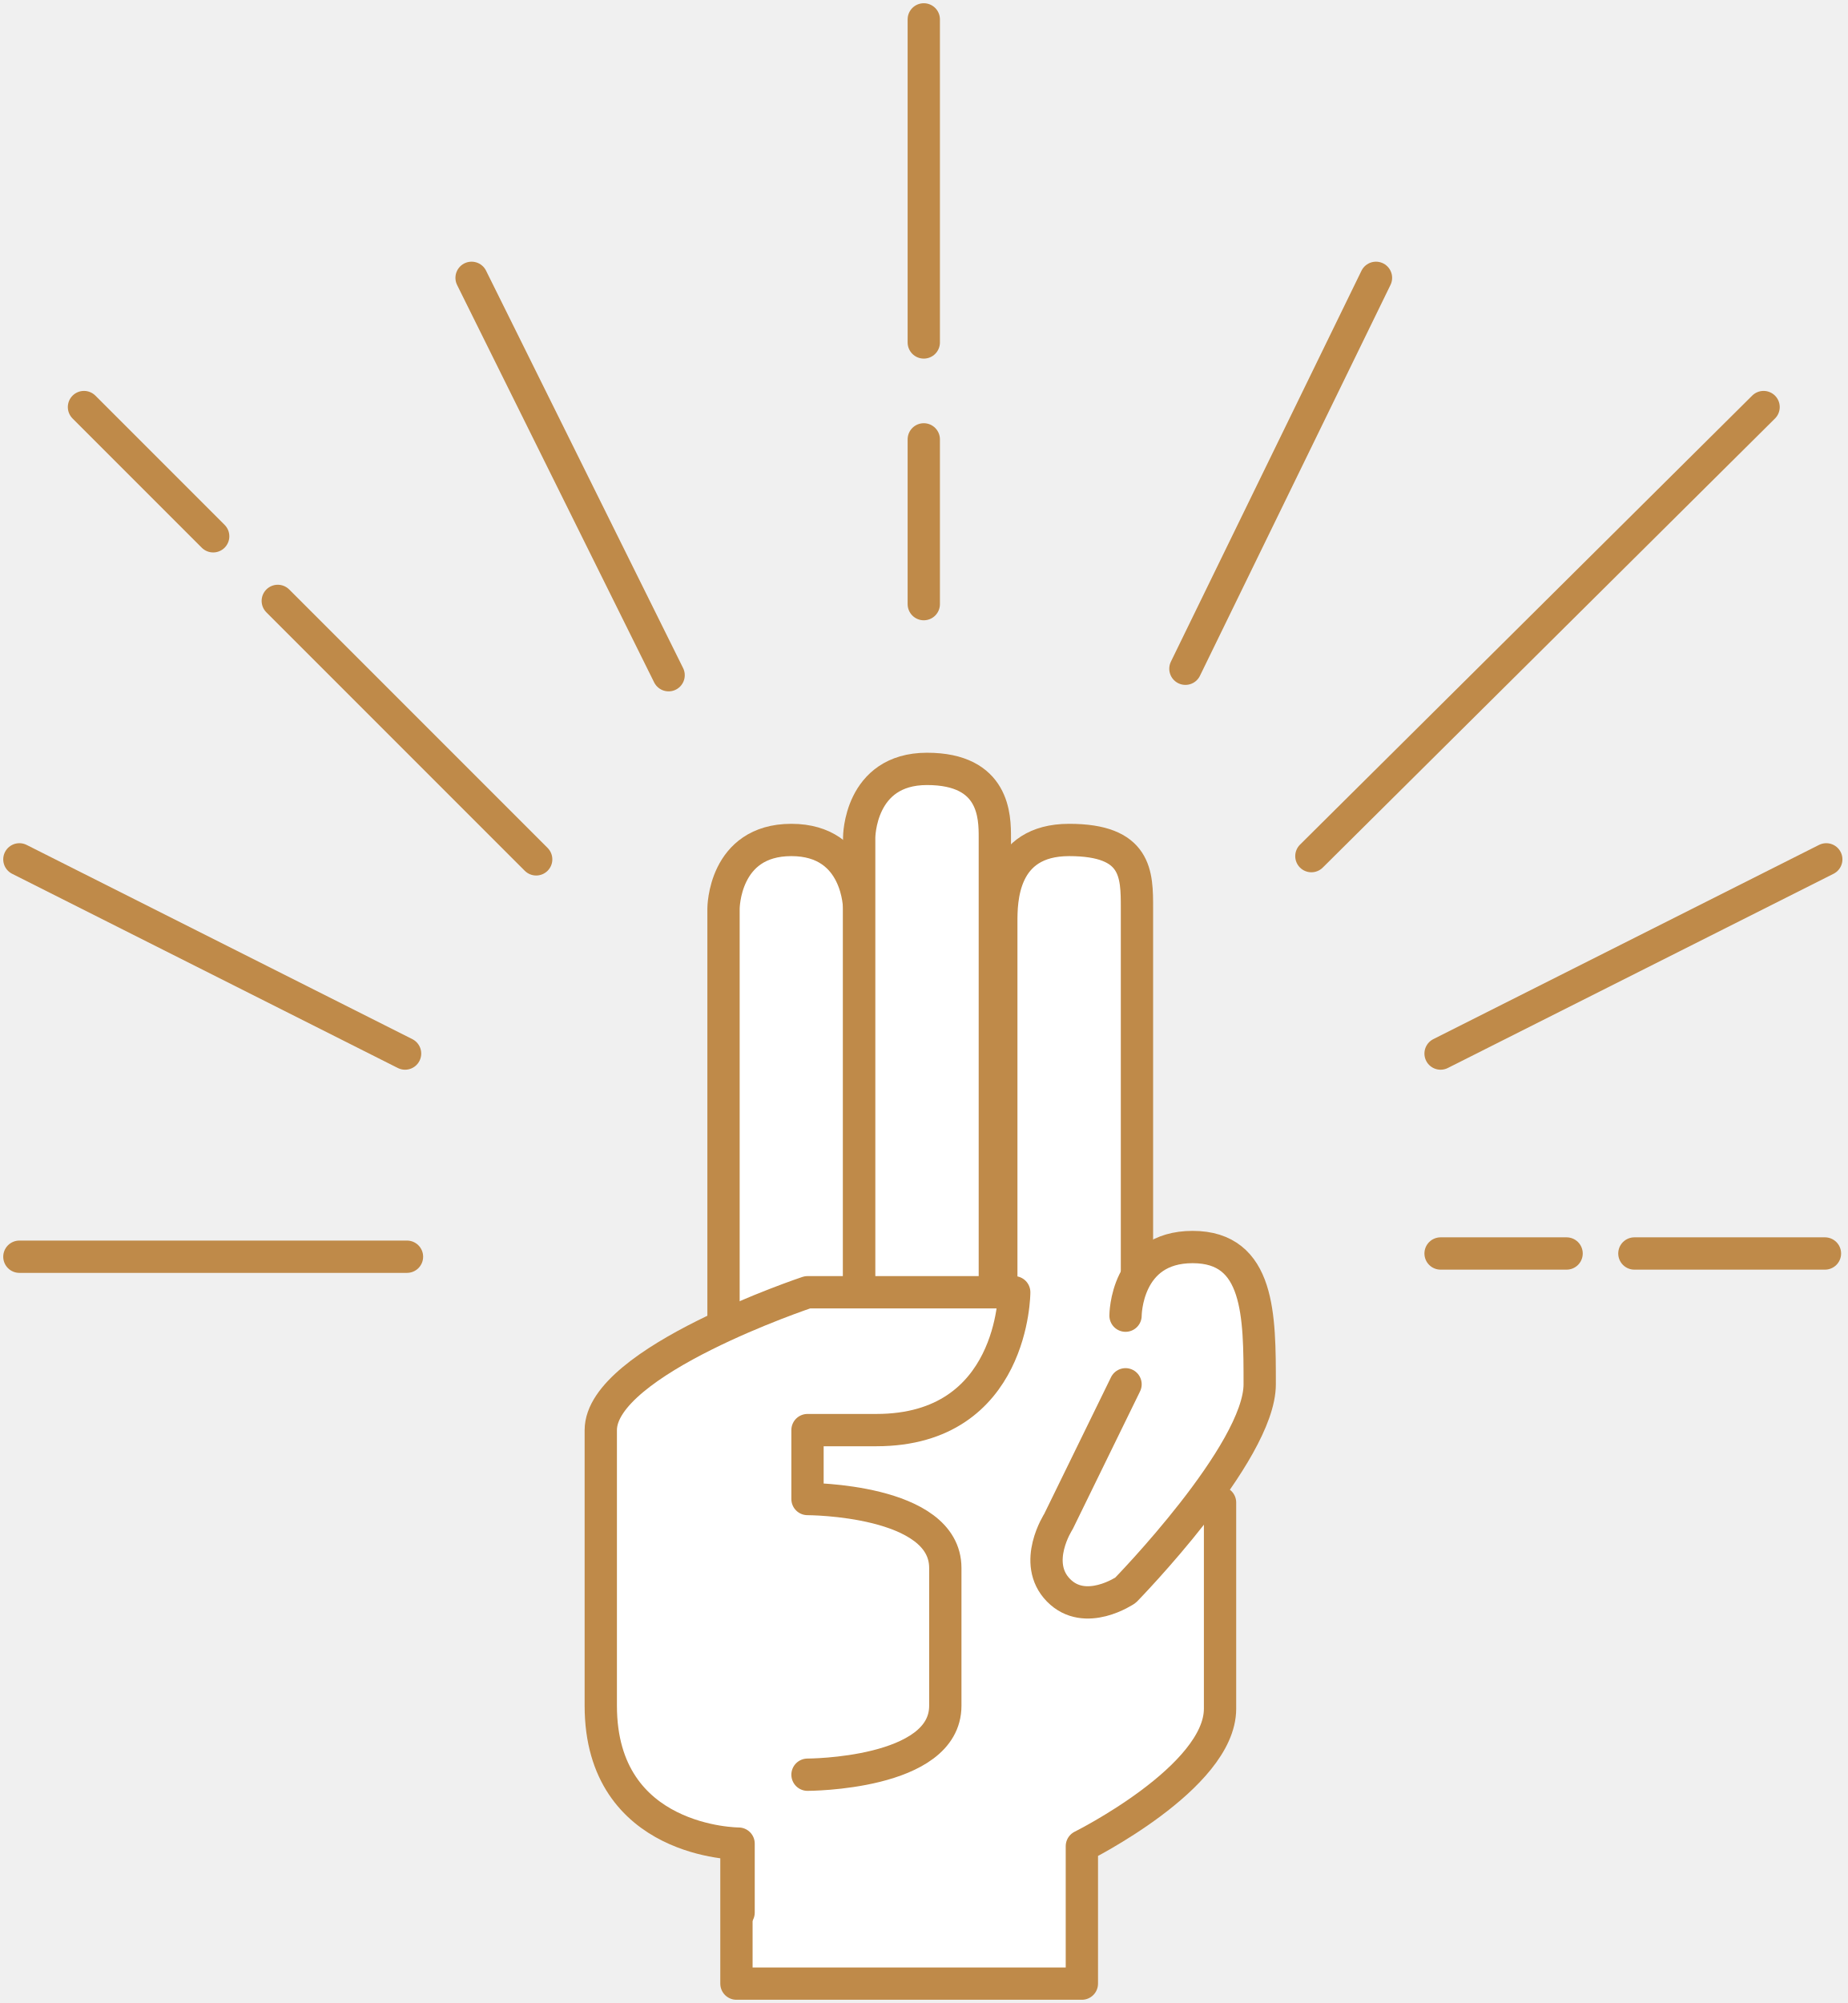
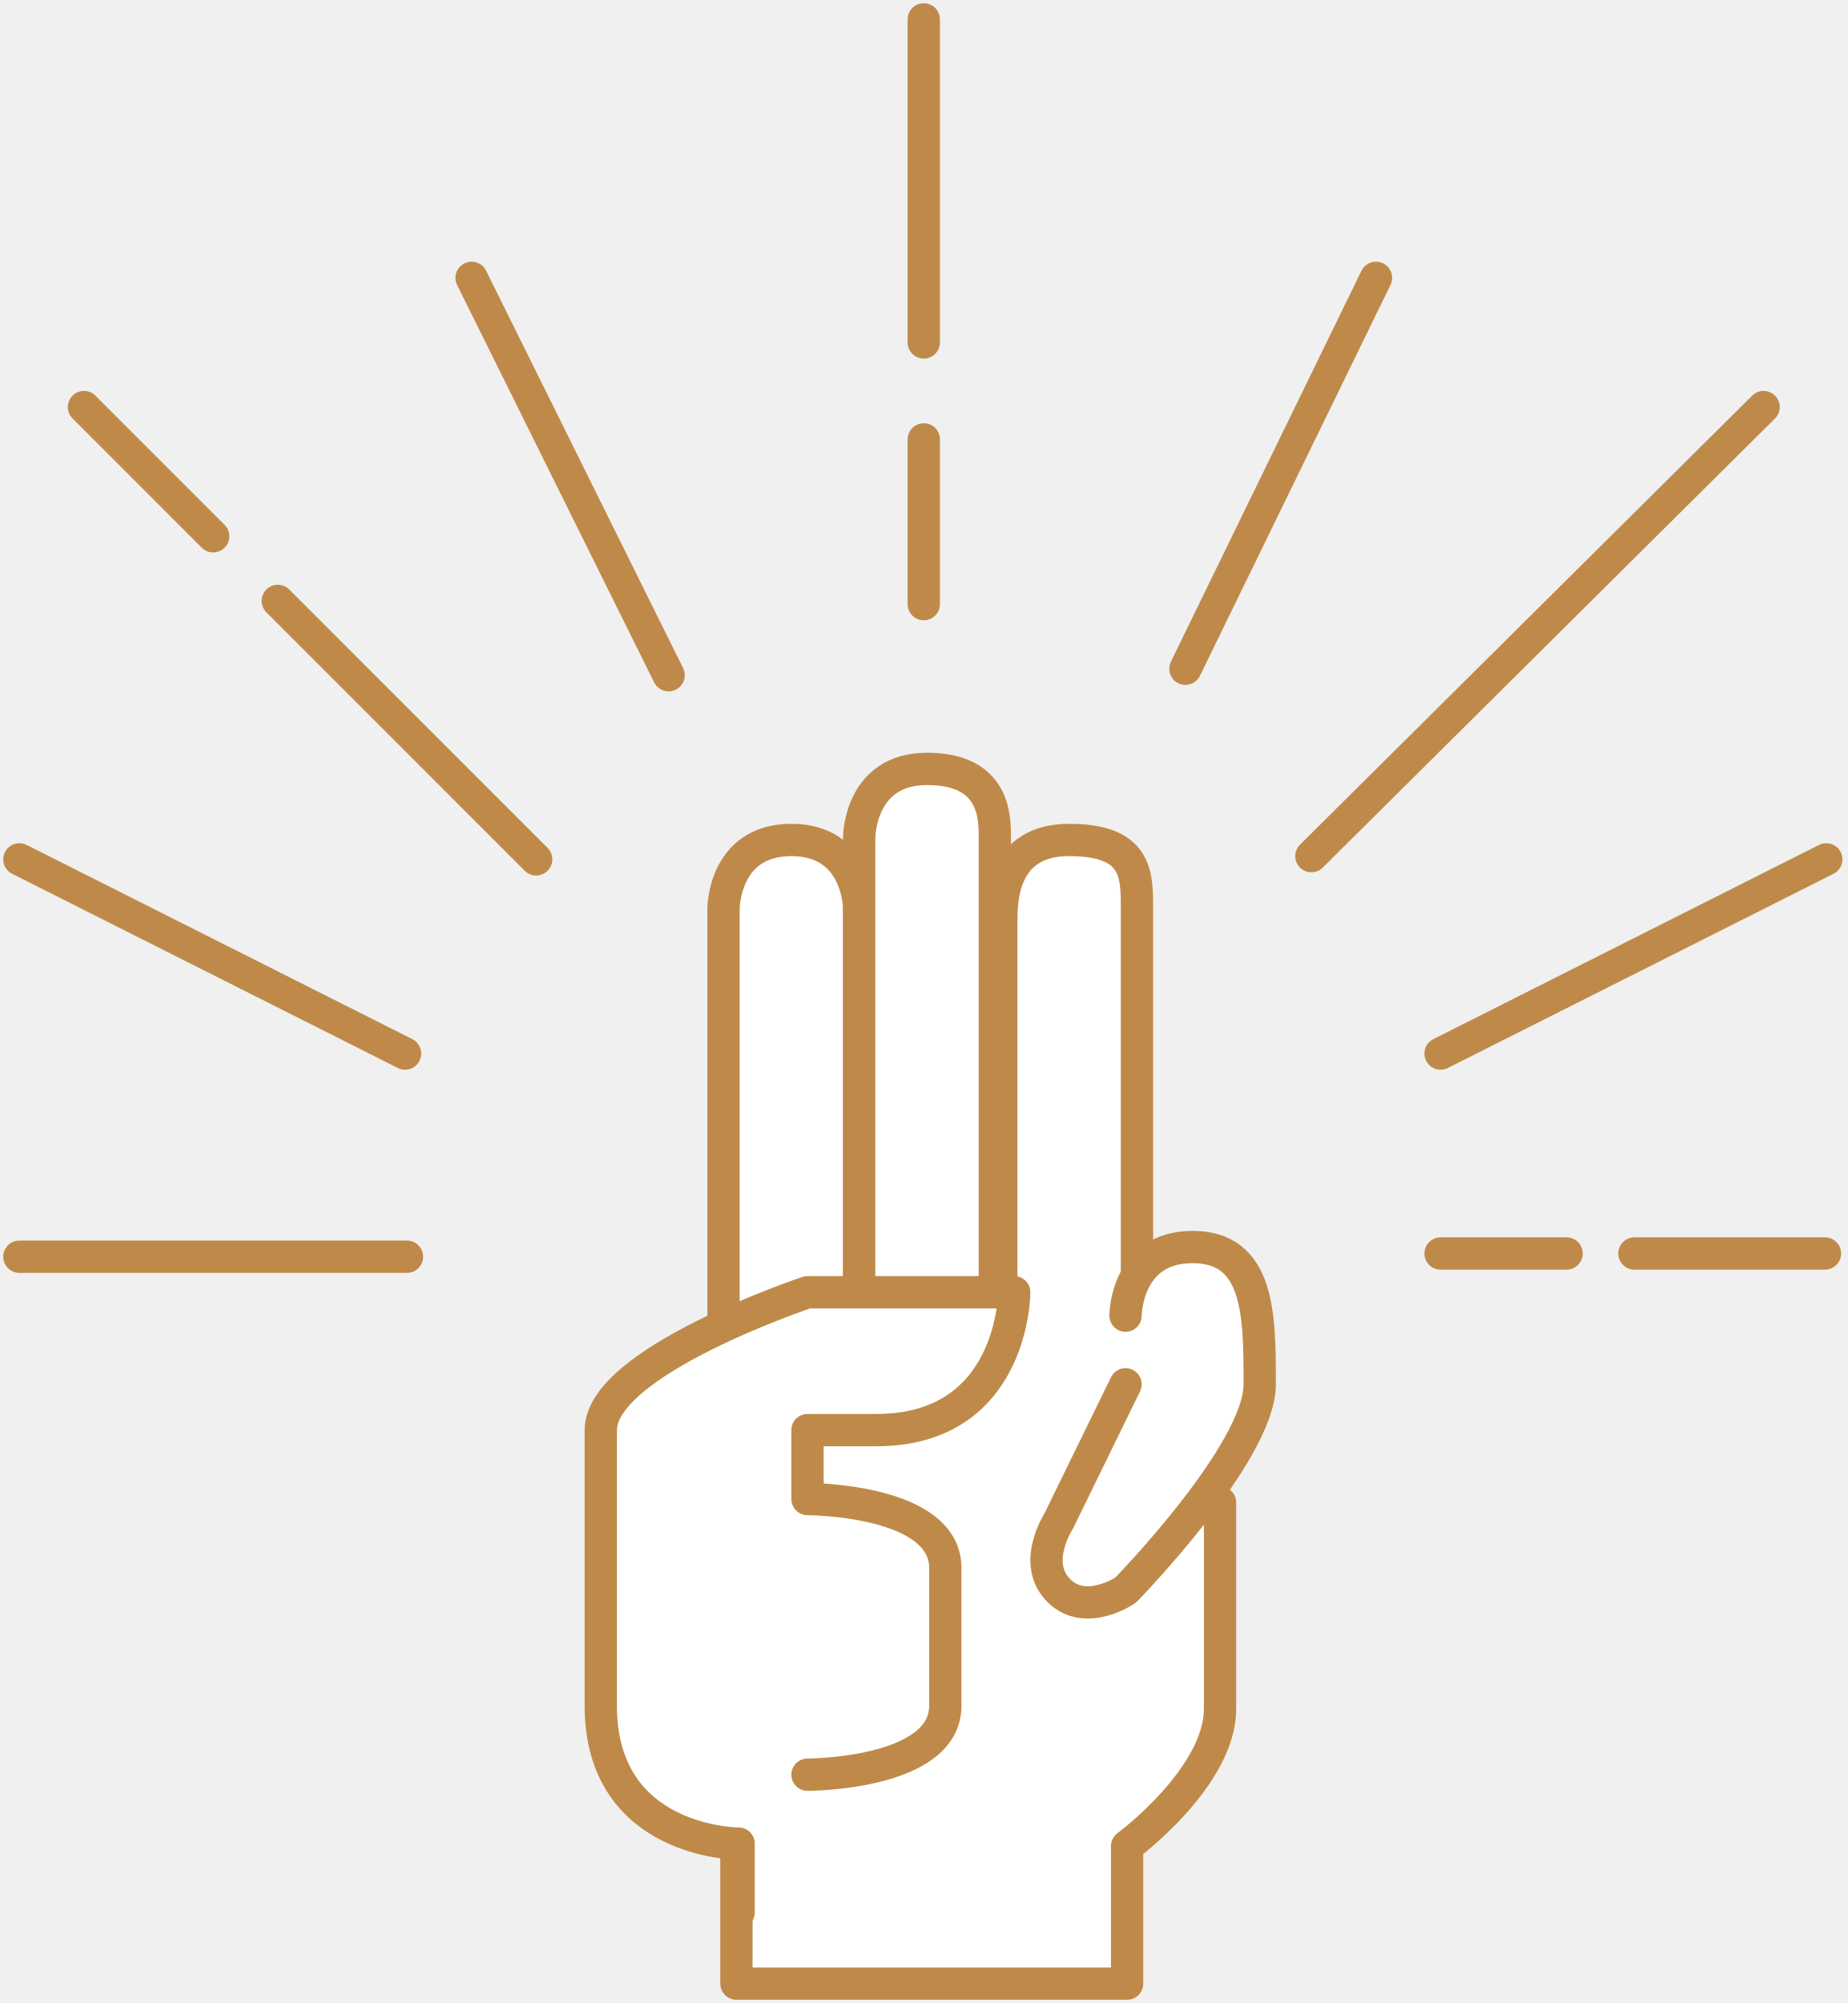
<svg xmlns="http://www.w3.org/2000/svg" width="286px" height="310px" viewBox="0 0 286 310" version="1.1">
  <g id="Page-1" stroke="none" stroke-width="1" fill="none" fill-rule="evenodd" stroke-linecap="round">
    <g id="Honesty" transform="translate(3, 3)" stroke="#BF8A49" stroke-width="5">
      <g id="hand" transform="translate(90, 116)" fill="#FFFFFF" stroke-linejoin="round">
-         <path d="M95.861,113.545 C95.861,113.545 95.861,134.818 95.861,145.455 C95.861,156.091 74.472,166.727 74.472,166.727 L74.472,188 L21,188 L21,71 L98,80.573" id="Path-38" />
+         <path d="M95.861,113.545 C95.861,113.545 95.861,134.818 95.861,145.455 C95.861,156.091 81.472,166.727 81.472,166.727 L81.472,188 L21,188 L21,71 L98,80.573" id="Path-38" />
        <path d="M19,96 L19,21.625 C19,21.625 19,11 29.5,11 C40,11 40,21.625 40,21.625 L40,85.375" id="Path-15" />
        <path d="M40,85 L40,10.625 C40,10.625 40,0 50.5,0 C61,5.3128617e-15 61,7.438 61,10.625 C61,32.938 61,85 61,85" id="Path-15-Copy" />
        <path d="M62,85 C62,85 62,26.857 62,23.686 C62,20.514 62,11 72.5,11 C83,11 83,16.286 83,21.571 C83,26.857 83,85 83,85" id="Path-15-Copy" />
        <path d="M21.333,177 L21.333,166.333 C21.333,166.333 2.70620551e-09,166.333 2.70620554e-09,145 C2.70620641e-09,123.667 -3.38275735e-09,110.097 2.70620554e-09,102.333 C1.10714913e-08,91.667 32,81 32,81 L64,81 C64,81 64,102.333 42.667,102.333 L32,102.333 L32,113 C32,113 53.333,113 53.333,123.667 L53.333,145 C53.333,155.667 32,155.667 32,155.667" id="Path-17" />
        <path d="M81.231,84.622 C81.231,84.622 81.231,74 91.615,74 C102,74 102,84.622 102,95.245 C102,105.867 81.231,127.112 81.231,127.112 C81.231,127.112 75,131.361 70.846,127.112 C66.692,122.863 70.846,116.489 70.846,116.489 L81.231,95.245" id="Path-27" />
      </g>
      <g id="rays">
        <path d="M140,50 L140,0" id="Path-3" />
        <path d="M140,90.5 L140,65" id="Path-3" />
        <path d="M200,129.5 L270,60" id="Path-3-Copy" />
        <path d="M80,130 L40,90" id="Path-3-Copy" />
        <path d="M30,80 L10,60" id="Path-3-Copy-2" />
        <path d="M100.5,101.5 L70,40" id="Path-4" stroke-linejoin="round" />
        <path d="M209.5,100.5 L180,40" id="Path-4" stroke-linejoin="round" transform="translate(195, 70.5) scale(-1, 1) translate(-195, -70.5) " />
        <path d="M60,191.5 L0,191.5" id="Path-5" stroke-linejoin="round" />
        <path d="M239.506,191 L220,191" id="Path-5-Copy" stroke-linejoin="round" />
        <path d="M279.5,191 L250,191" id="Path-5-Copy-2" stroke-linejoin="round" />
        <path d="M220,160.057 L279.705,130" id="Path-6" stroke-linejoin="round" />
        <path d="M0,160.057 L59.705,130" id="Path-6" stroke-linejoin="round" transform="translate(29.85254, 145.0283) scale(-1, 1) translate(-29.85254, -145.0283) " />
      </g>
    </g>
  </g>
</svg>
